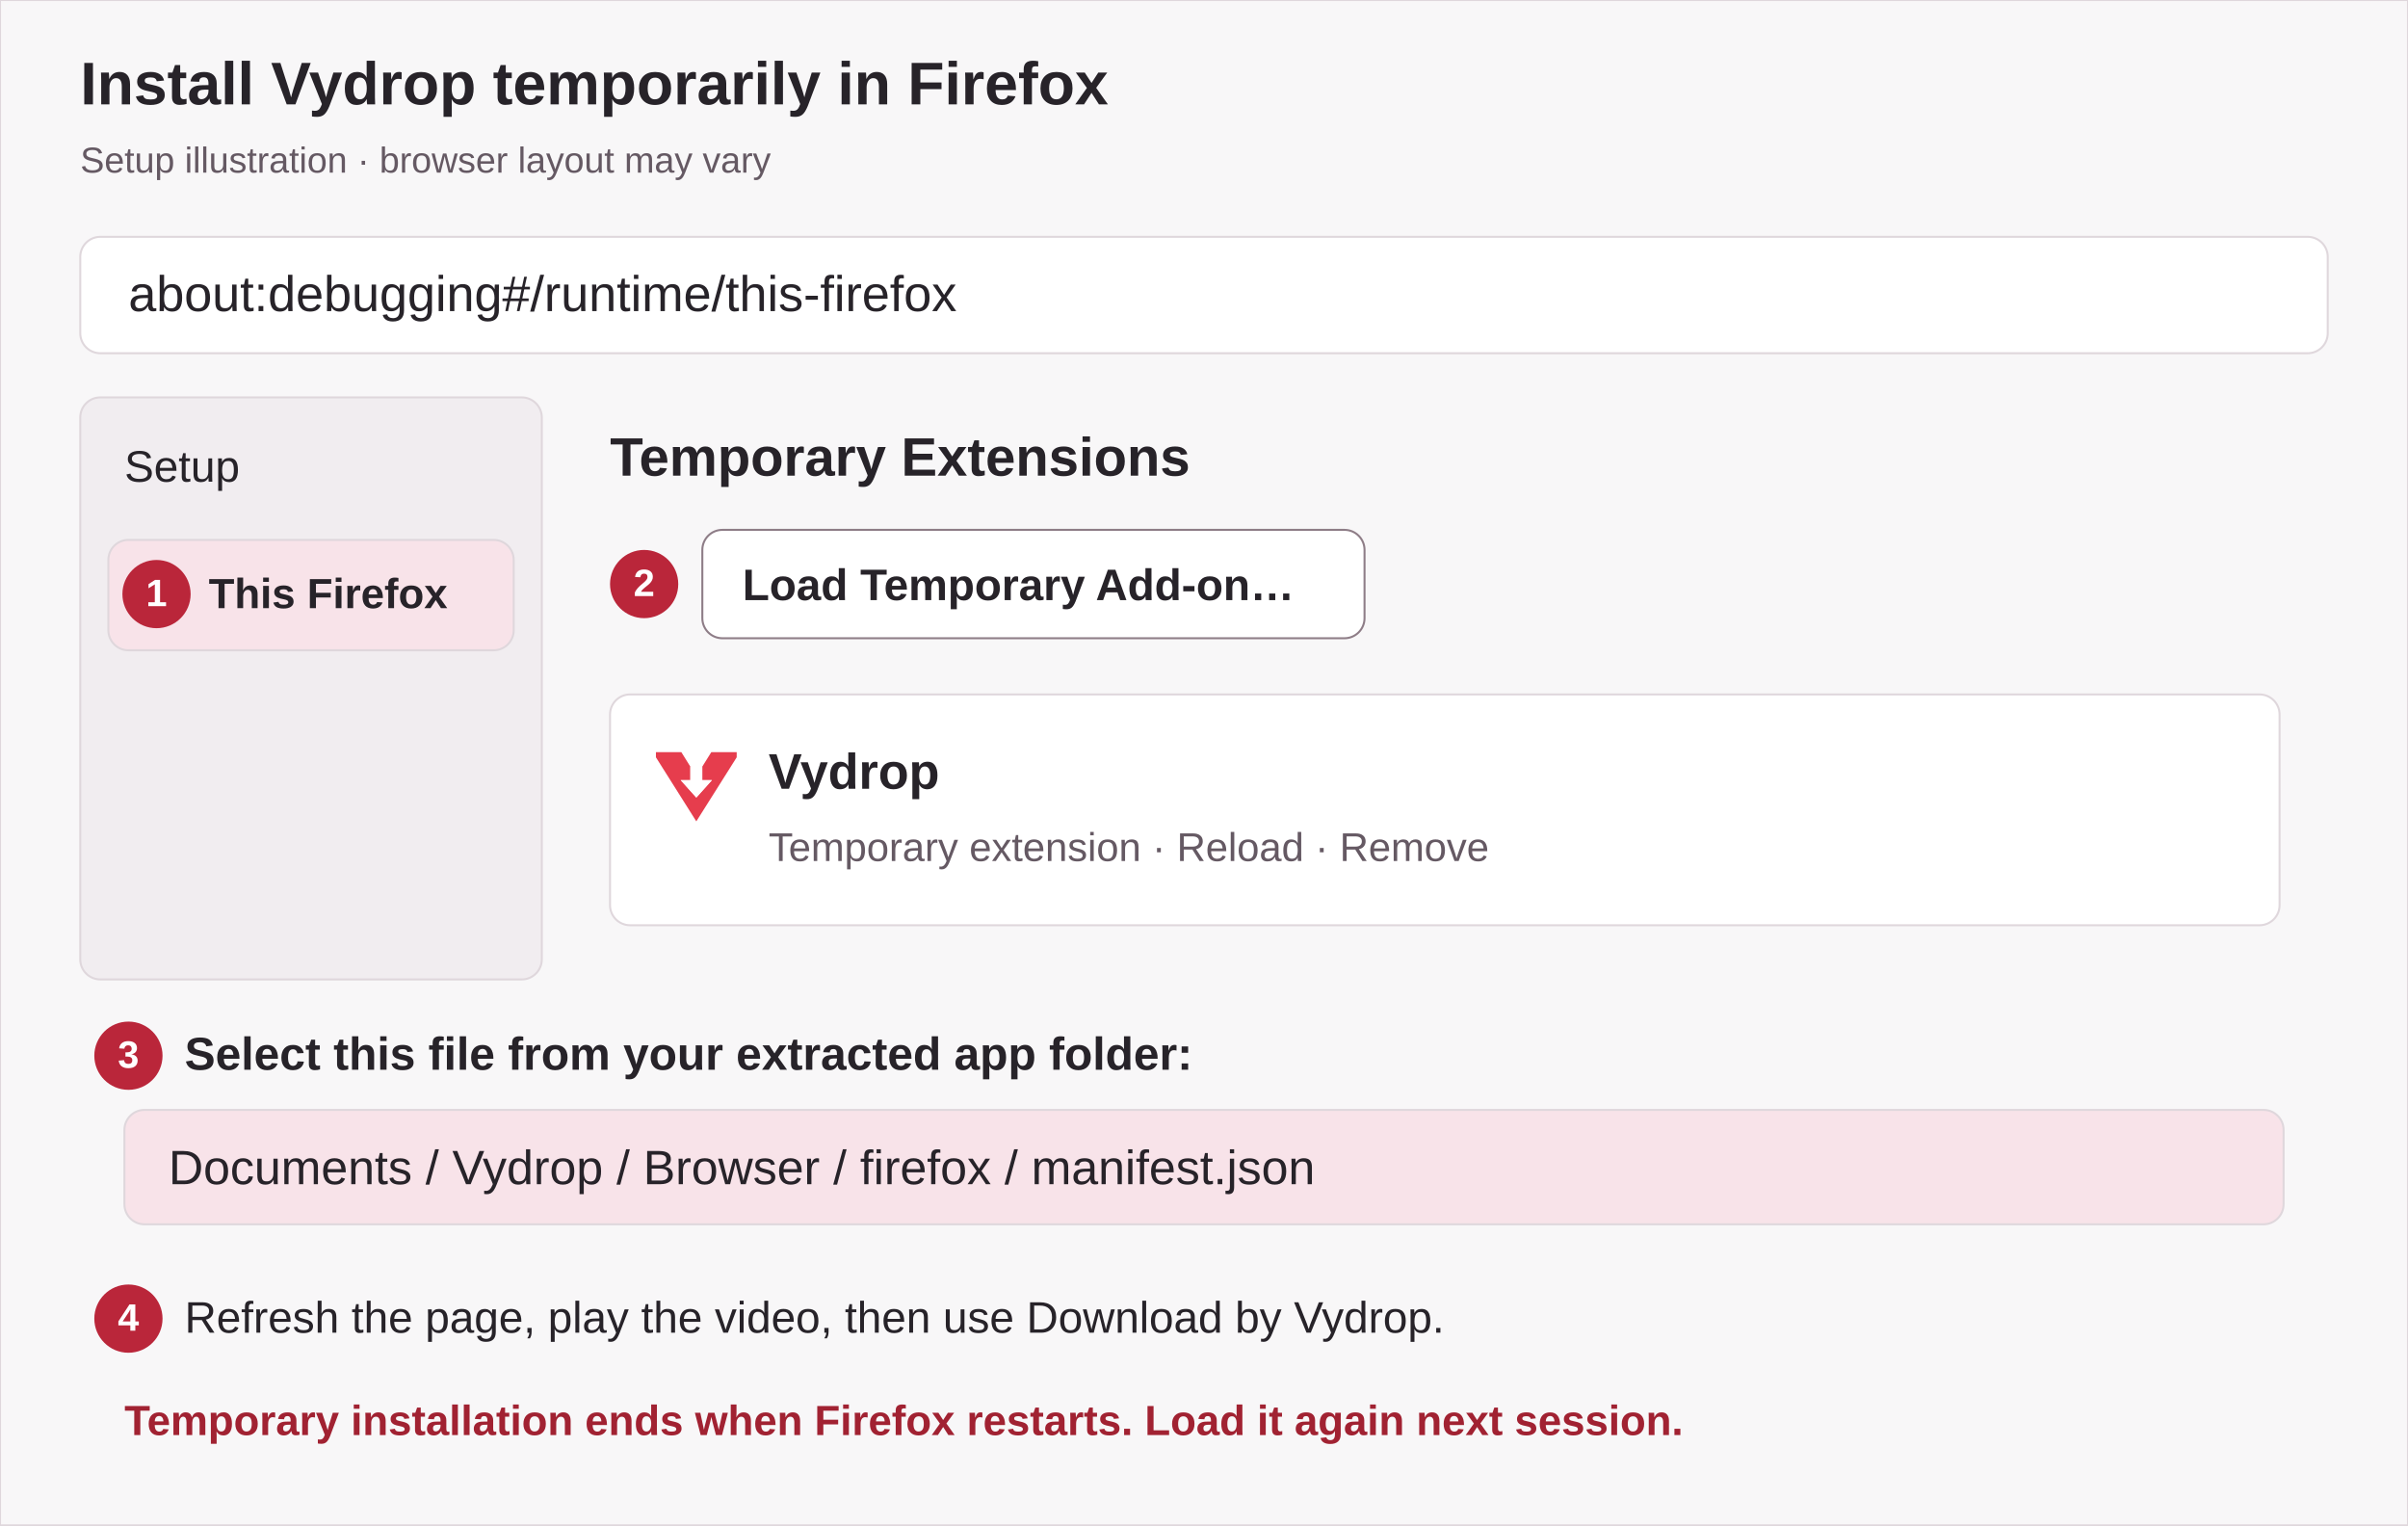
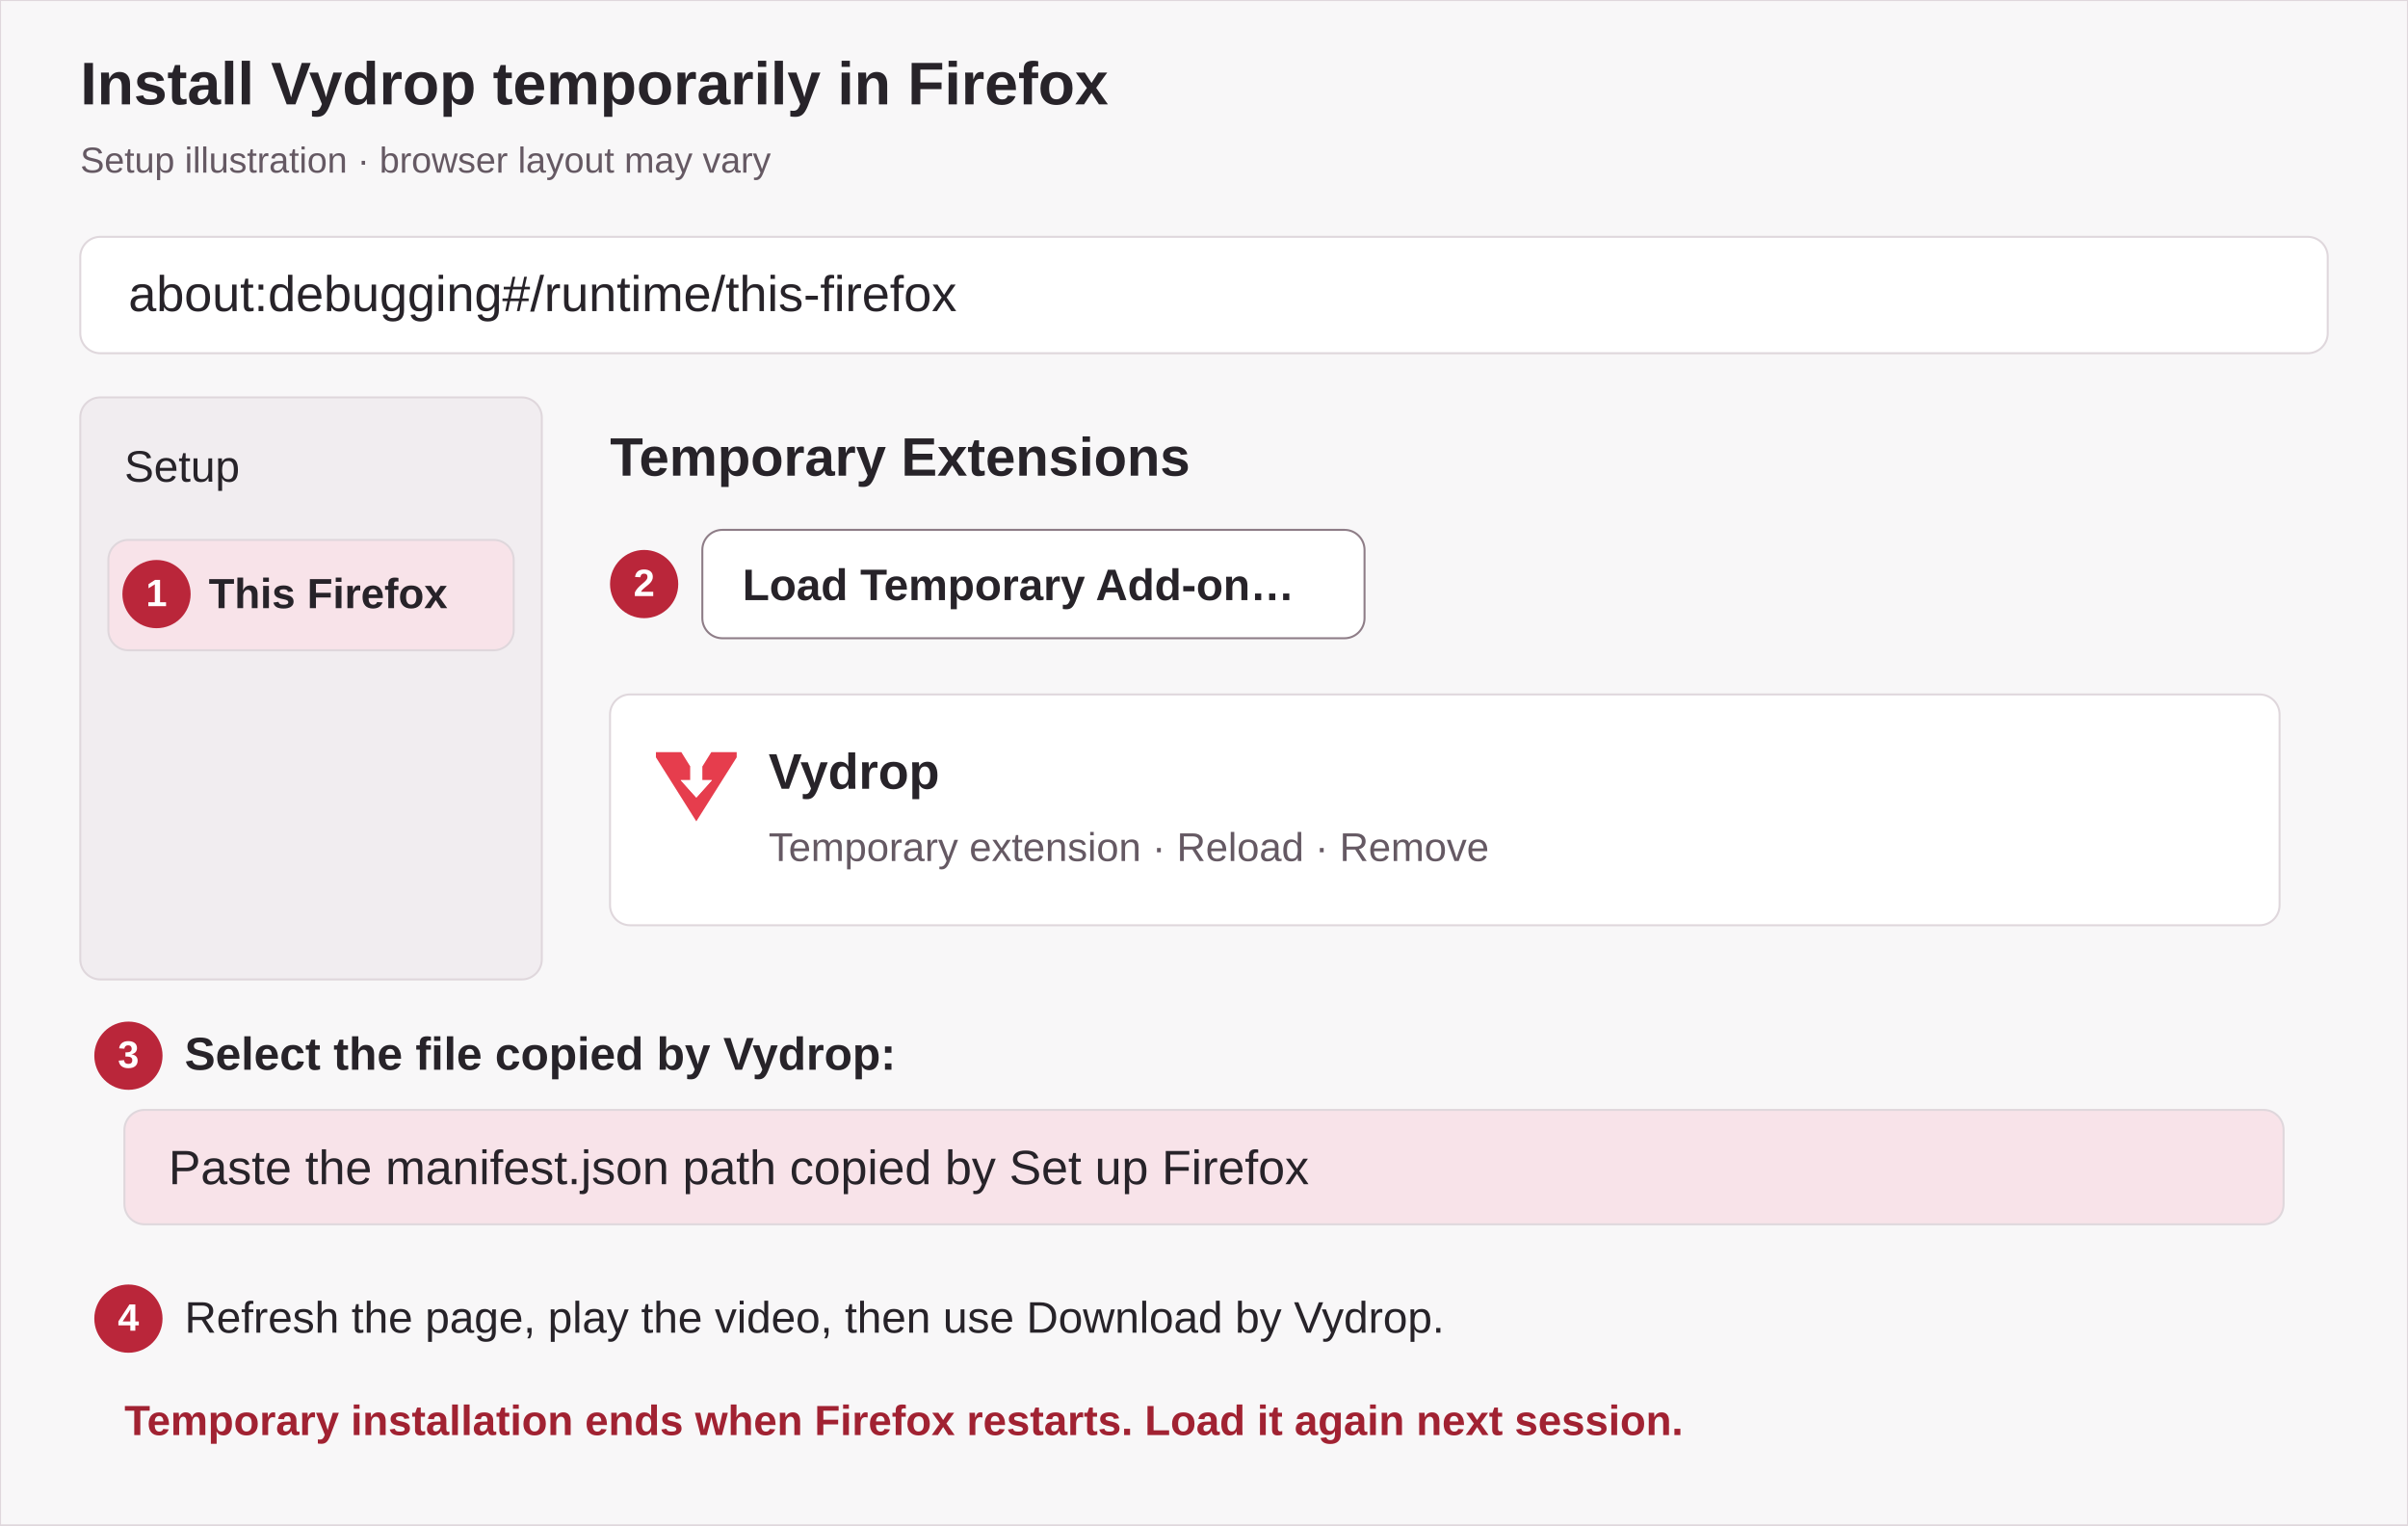
<svg xmlns="http://www.w3.org/2000/svg" width="1200" height="760" viewBox="0 0 1200 760" role="img" aria-labelledby="title desc">
  <g font-family="Segoe UI,Arial,sans-serif">
    <rect x="0" y="0" width="1200" height="760" rx="0" fill="#F8F7F8" stroke="#DFD7DC" />
    <text x="40" y="52" font-size="30" fill="#272329" font-weight="600" text-anchor="start">Install Vydrop temporarily in Firefox</text>
    <text x="40" y="86" font-size="18" fill="#655963" font-weight="400" text-anchor="start">Setup illustration · browser layout may vary</text>
    <rect x="40" y="118" width="1120" height="58" rx="10" fill="#FFFFFF" stroke="#DFD7DC" />
    <text x="64" y="155" font-size="25" fill="#272329" font-weight="400" text-anchor="start">about:debugging#/runtime/this-firefox</text>
    <rect x="40" y="198" width="230" height="290" rx="10" fill="#F1EDF0" stroke="#DFD7DC" />
    <text x="62" y="240" font-size="22" fill="#272329" font-weight="400" text-anchor="start">Setup</text>
    <rect x="54" y="269" width="202" height="55" rx="10" fill="#F8E3E9" stroke="#DFD7DC" />
    <circle cx="78" cy="296" r="17" fill="#BA263A" />
    <text x="78" y="302" font-size="19" fill="#FFFFFF" font-weight="600" text-anchor="middle">1</text>
    <text x="104" y="303" font-size="21" fill="#272329" font-weight="600" text-anchor="start">This Firefox</text>
    <text x="304" y="237" font-size="27" fill="#272329" font-weight="600" text-anchor="start">Temporary Extensions</text>
    <circle cx="321" cy="291" r="17" fill="#BA263A" />
    <text x="321" y="297" font-size="19" fill="#FFFFFF" font-weight="600" text-anchor="middle">2</text>
    <rect x="350" y="264" width="330" height="54" rx="10" fill="#FFFFFF" stroke="#8E7D87" />
    <text x="370" y="299" font-size="22" fill="#272329" font-weight="600" text-anchor="start">Load Temporary Add-on…</text>
    <rect x="304" y="346" width="832" height="115" rx="10" fill="#FFFFFF" stroke="#DFD7DC" />
    <svg x="324" y="369" width="46" height="46" viewBox="0 0 64 64">
      <path fill="#E63D4D" fill-rule="evenodd" d="M4,8.016L21.625,8.016 27.873,18.056 27.873,27.426 21.179,27.426 32,39.474 42.821,27.426 36.127,27.426 36.127,18.056 42.375,8.016 60,8.016 60,11.586 32,55.984 4,11.586Z" />
      <path fill="#FFFFFF" d="M27.873,18.056L27.873,27.426 21.179,27.426 32,39.474 42.821,27.426 36.127,27.426 36.127,18.056Z" />
    </svg>
    <text x="383" y="393" font-size="25" fill="#272329" font-weight="600" text-anchor="start">Vydrop</text>
    <text x="383" y="429" font-size="20" fill="#655963" font-weight="400" text-anchor="start">Temporary extension · Reload · Remove</text>
    <circle cx="64" cy="526" r="17" fill="#BA263A" />
    <text x="64" y="532" font-size="19" fill="#FFFFFF" font-weight="600" text-anchor="middle">3</text>
-     <text x="92" y="533" font-size="23" fill="#272329" font-weight="600" text-anchor="start">Select this file from your extracted app folder:</text>
+     <text x="92" y="533" font-size="23" fill="#272329" font-weight="600" text-anchor="start">Select the file copied by Vydrop:</text>
    <rect x="62" y="553" width="1076" height="57" rx="10" fill="#F8E3E9" stroke="#DFD7DC" />
-     <text x="84" y="590" font-size="24" fill="#272329" font-weight="400" text-anchor="start">Documents / Vydrop / Browser / firefox / manifest.json</text>
+     <text x="84" y="590" font-size="24" fill="#272329" font-weight="400" text-anchor="start">Paste the manifest.json path copied by Set up Firefox</text>
    <circle cx="64" cy="657" r="17" fill="#BA263A" />
    <text x="64" y="663" font-size="19" fill="#FFFFFF" font-weight="600" text-anchor="middle">4</text>
    <text x="92" y="664" font-size="22" fill="#272329" font-weight="400" text-anchor="start">Refresh the page, play the video, then use Download by Vydrop.</text>
    <text x="62" y="715" font-size="21" fill="#A12232" font-weight="600" text-anchor="start">Temporary installation ends when Firefox restarts. Load it again next session.</text>
  </g>
</svg>
